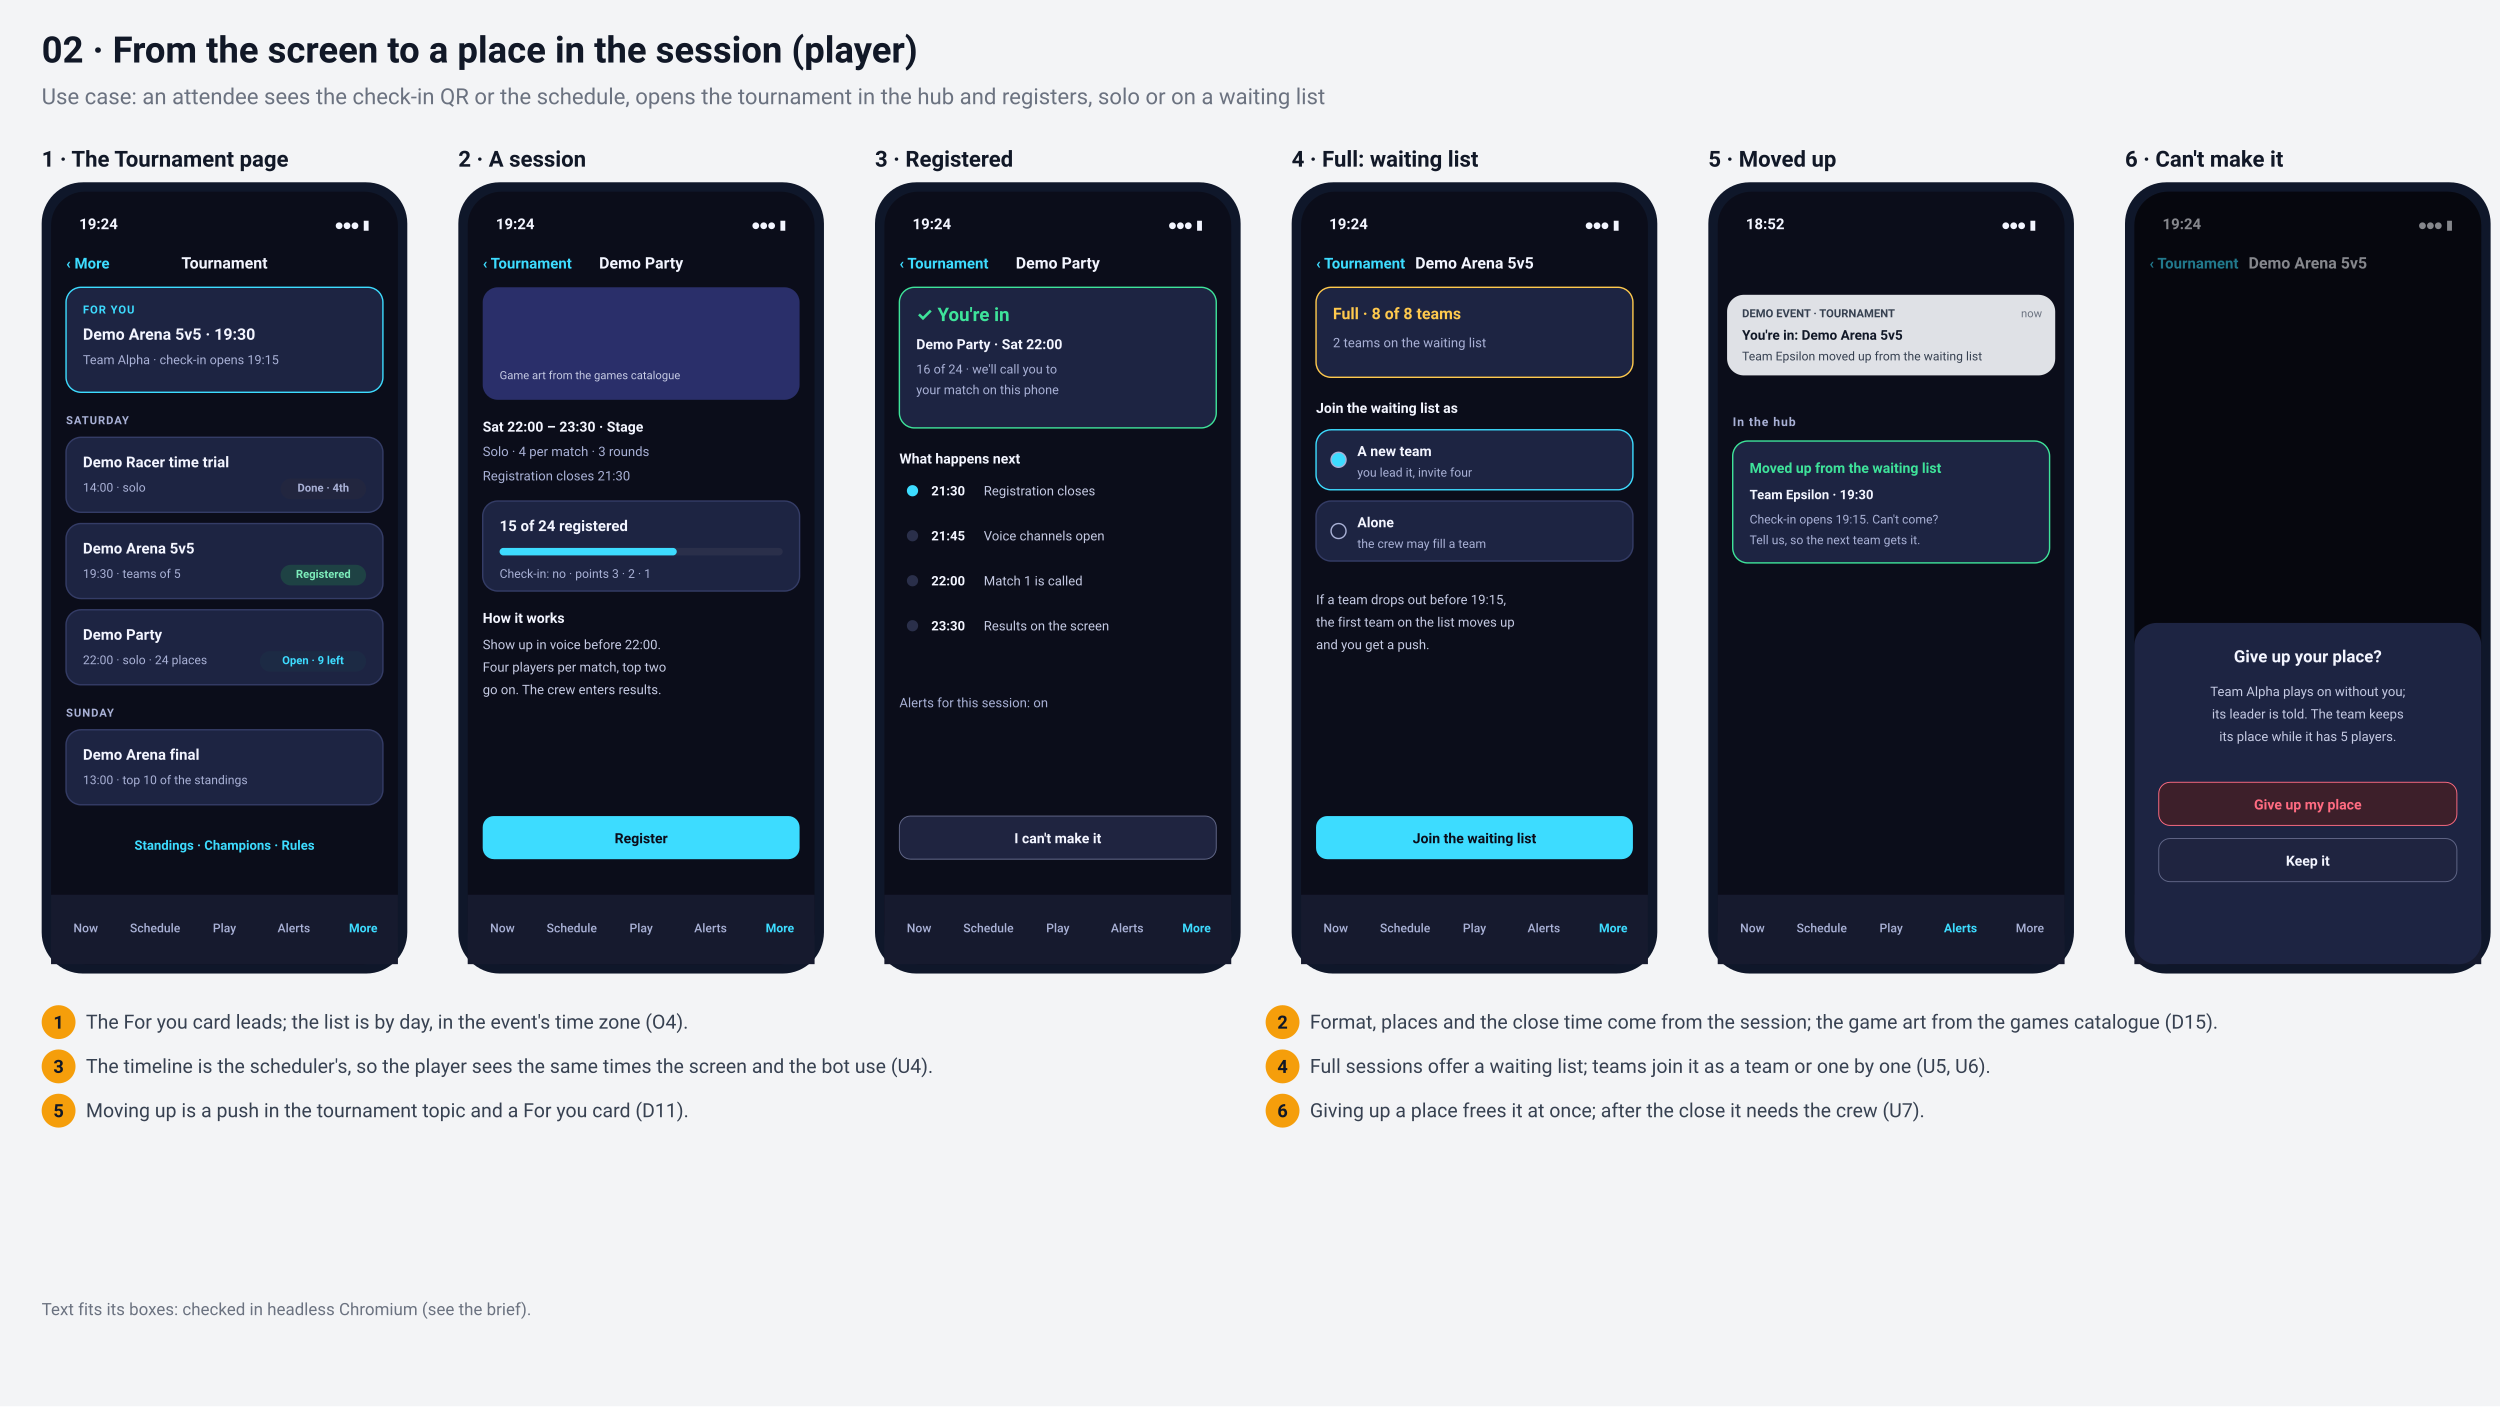
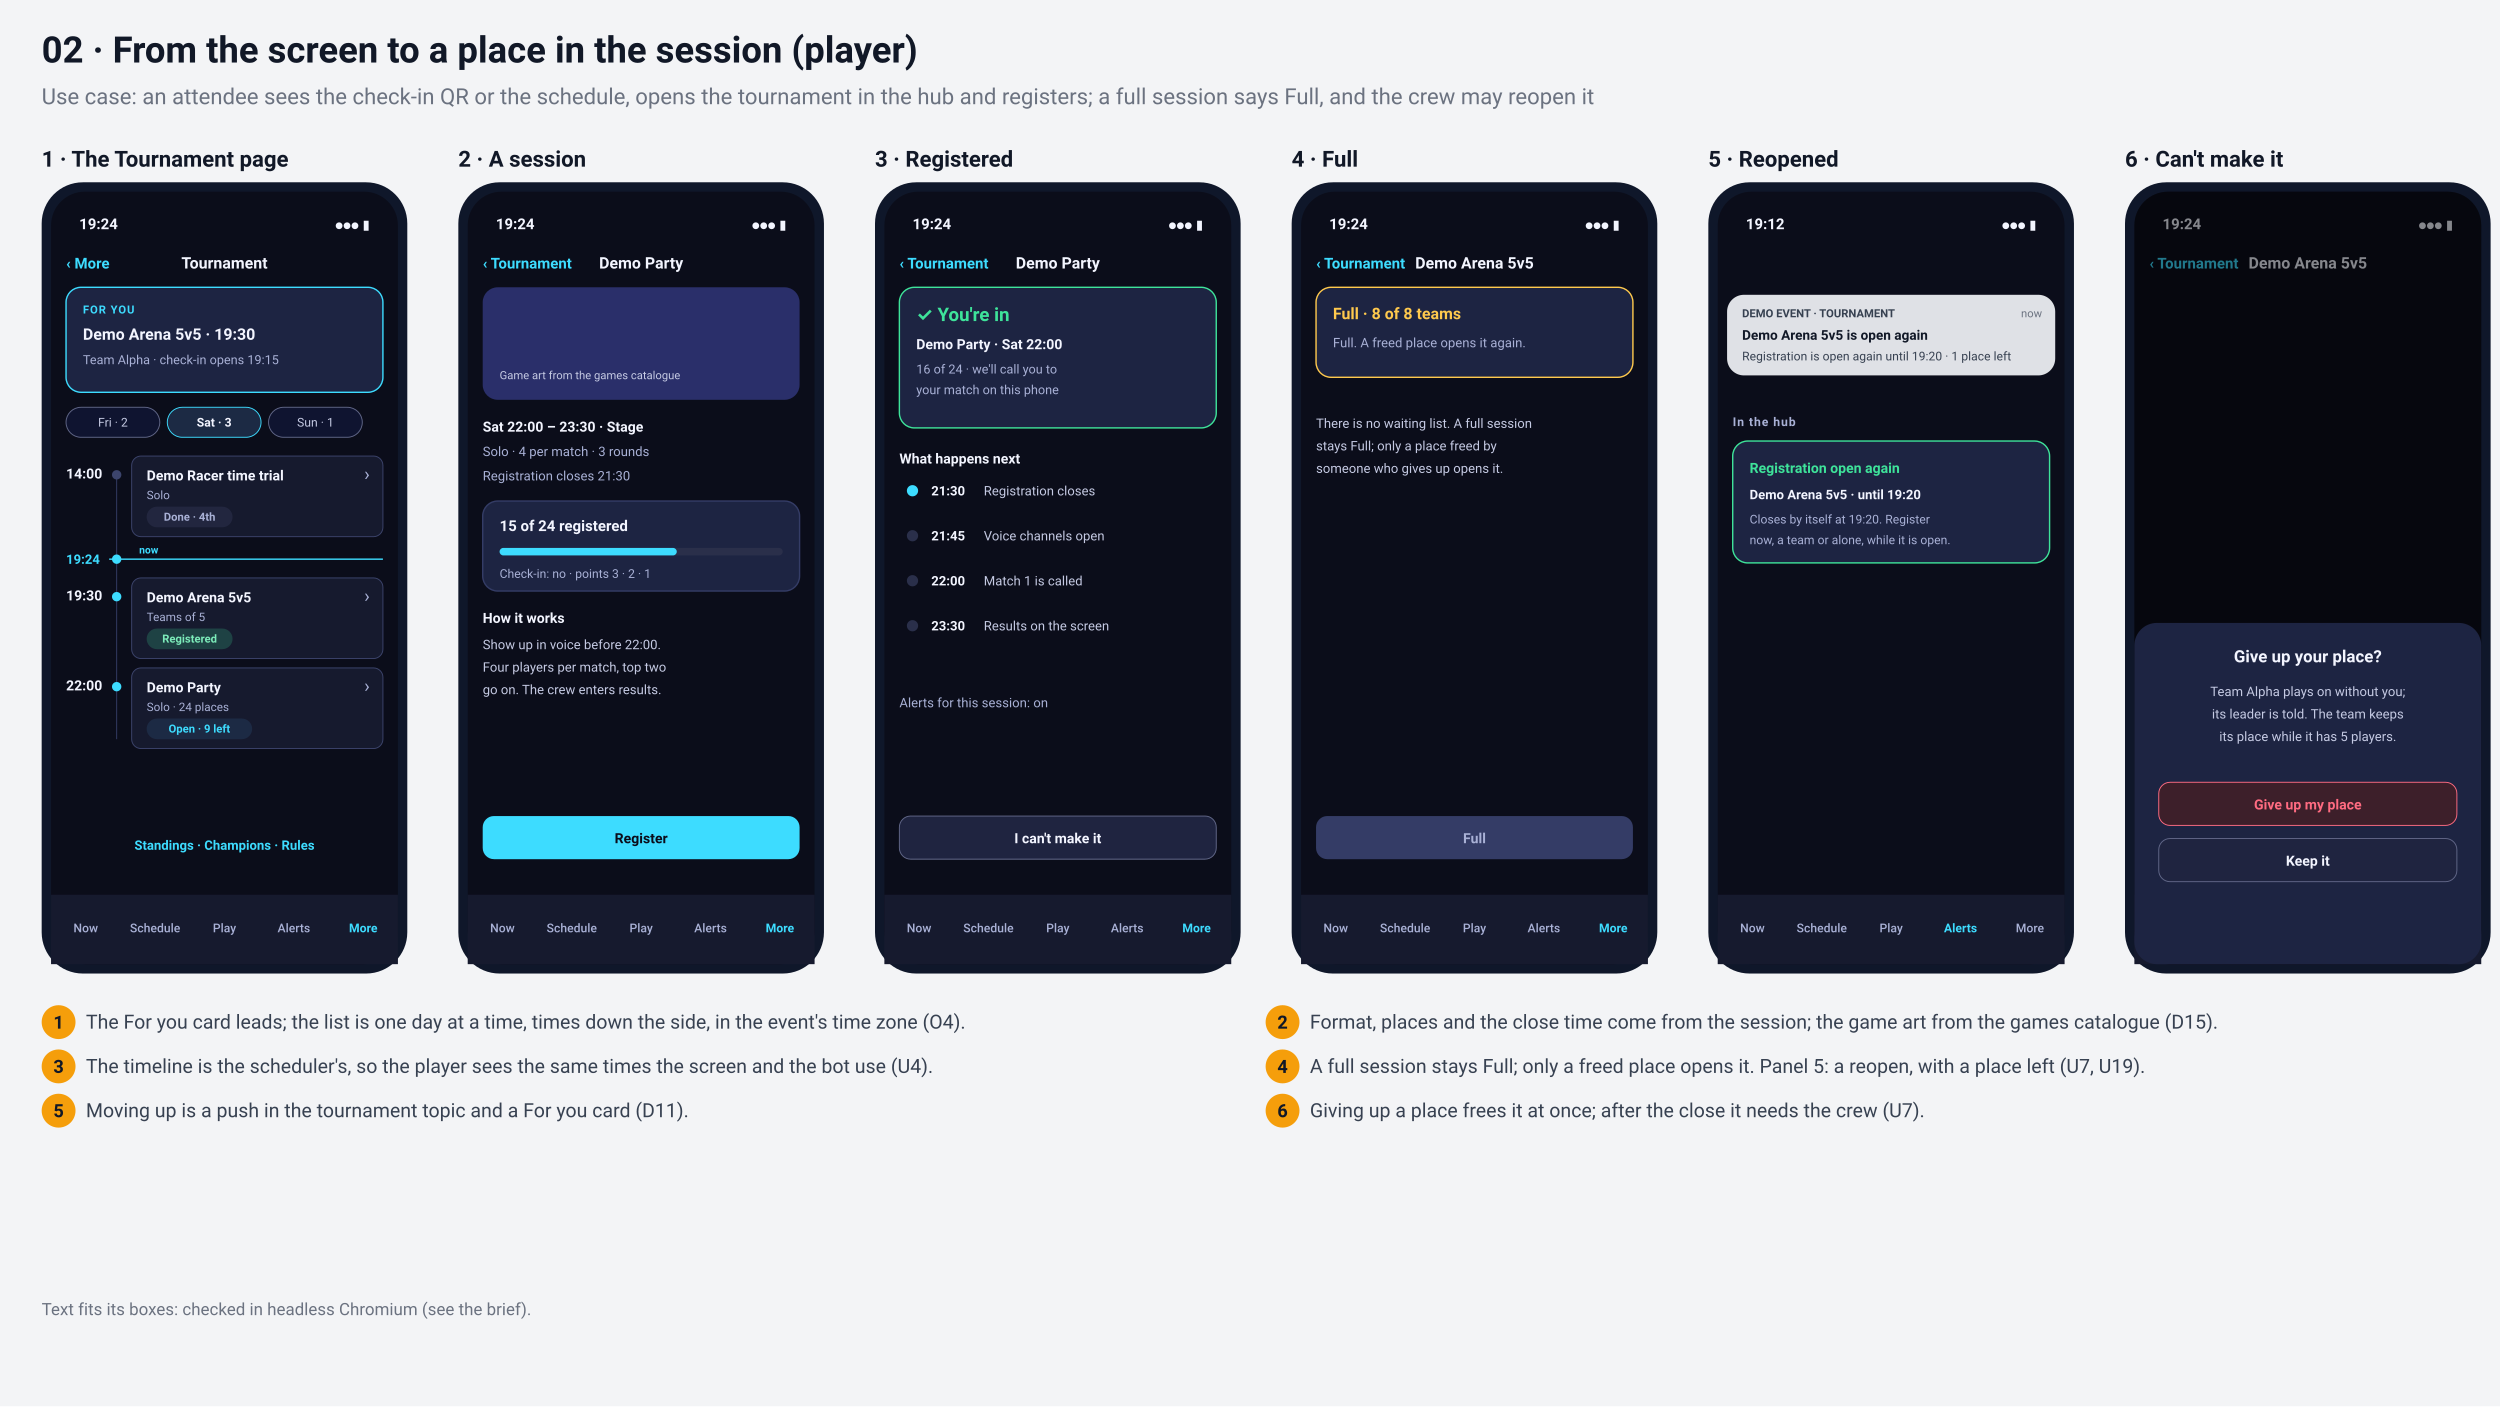
<svg xmlns="http://www.w3.org/2000/svg" viewBox="0 0 1920 1080" width="1920" height="1080" font-family="system-ui, -apple-system, 'Segoe UI', Roboto, Helvetica, Arial, sans-serif">
  <defs>
    <marker id="ah" viewBox="0 0 10 10" refX="9" refY="5" markerWidth="8" markerHeight="8" orient="auto-start-reverse">
      <path d="M0,0 L10,5 L0,10 z" fill="#6b7280" />
    </marker>
  </defs>
  <rect x="0.0" y="0.0" width="1920.0" height="1080.0" rx="0" fill="#f3f4f6" />
  <text x="32.0" y="48.0" font-size="28" fill="#111827" font-weight="700" text-anchor="start" data-box="32.0 1888.0">02 · From the screen to a place in the session (player)</text>
-   <text x="32.0" y="80.0" font-size="17" fill="#6b7280" font-weight="400" text-anchor="start" data-box="32.0 1888.0">Use case: an attendee sees the check-in QR or the schedule, opens the tournament in the hub and registers, solo or on a waiting list</text>
+   <text x="32.0" y="80.0" font-size="17" fill="#6b7280" font-weight="400" text-anchor="start" data-box="32.0 1888.0">Use case: an attendee sees the check-in QR or the schedule, opens the tournament in the hub and registers; a full session says Full, and the crew may reopen it</text>
  <text x="32.0" y="128.0" font-size="17" fill="#111827" font-weight="700" text-anchor="start" data-box="32.0 312.0">1 · The Tournament page</text>
  <text x="352.0" y="128.0" font-size="17" fill="#111827" font-weight="700" text-anchor="start" data-box="352.0 632.0">2 · A session</text>
  <text x="672.0" y="128.0" font-size="17" fill="#111827" font-weight="700" text-anchor="start" data-box="672.0 952.0">3 · Registered</text>
-   <text x="992.0" y="128.0" font-size="17" fill="#111827" font-weight="700" text-anchor="start" data-box="992.0 1272.0">4 · Full: waiting list</text>
-   <text x="1312.0" y="128.0" font-size="17" fill="#111827" font-weight="700" text-anchor="start" data-box="1312.0 1592.0">5 · Moved up</text>
+   <text x="992.0" y="128.0" font-size="17" fill="#111827" font-weight="700" text-anchor="start" data-box="992.0 1272.0">4 · Full</text>
+   <text x="1312.0" y="128.0" font-size="17" fill="#111827" font-weight="700" text-anchor="start" data-box="1312.0 1592.0">5 · Reopened</text>
  <text x="1632.0" y="128.0" font-size="17" fill="#111827" font-weight="700" text-anchor="start" data-box="1632.0 1912.0">6 · Can't make it</text>
  <g transform="translate(32.0,140.0) scale(0.72)">
    <rect x="0.0" y="0.0" width="390.0" height="844.0" rx="44" fill="#0f172a" />
    <rect x="10.0" y="10.0" width="370.0" height="824.0" rx="36" fill="#0b0d1a" />
    <text x="40.0" y="50.0" font-size="16" fill="#f3f5ff" font-weight="600" text-anchor="start">19:24</text>
    <text x="350.0" y="50.0" font-size="14" fill="#f3f5ff" font-weight="400" text-anchor="end">●●● ▮</text>
    <text x="26.0" y="92.0" font-size="16" fill="#3ddcff" font-weight="600" text-anchor="start">‹ More</text>
    <text x="195.0" y="92.0" font-size="17" fill="#f3f5ff" font-weight="700" text-anchor="middle" data-box="110.0 280.0">Tournament</text>
    <rect x="10.0" y="760.0" width="370.0" height="74.0" rx="0" fill="#161a2e" />
    <text x="47.0" y="800.0" font-size="13" fill="#a9b1d6" font-weight="500" text-anchor="middle">Now</text>
    <text x="121.0" y="800.0" font-size="13" fill="#a9b1d6" font-weight="500" text-anchor="middle">Schedule</text>
    <text x="195.0" y="800.0" font-size="13" fill="#a9b1d6" font-weight="500" text-anchor="middle">Play</text>
    <text x="269.0" y="800.0" font-size="13" fill="#a9b1d6" font-weight="500" text-anchor="middle">Alerts</text>
    <text x="343.0" y="800.0" font-size="13" fill="#3ddcff" font-weight="600" text-anchor="middle">More</text>
    <rect x="26.0" y="112.0" width="338.0" height="112.0" rx="16" fill="#1d2442" stroke="#3ddcff" stroke-width="1.5" />
    <text x="44.0" y="140.0" font-size="12" fill="#3ddcff" font-weight="700" text-anchor="start" letter-spacing="1">FOR YOU</text>
    <text x="44.0" y="168.0" font-size="17" fill="#f3f5ff" font-weight="700" text-anchor="start" data-box="44.0 350.0">Demo Arena 5v5 · 19:30</text>
    <text x="44.0" y="194.0" font-size="13.5" fill="#a9b1d6" font-weight="400" text-anchor="start" data-box="44.0 350.0">Team Alpha · check-in opens 19:15</text>
-     <text x="26.0" y="258.0" font-size="12" fill="#a9b1d6" font-weight="700" text-anchor="start" letter-spacing="1">SATURDAY</text>
-     <rect x="26.0" y="272.0" width="338.0" height="80.0" rx="16" fill="#1d2442" stroke="#343c66" stroke-width="1.5" />
-     <text x="44.0" y="304.0" font-size="16" fill="#f3f5ff" font-weight="700" text-anchor="start" data-box="44.0 346.0">Demo Racer time trial</text>
-     <text x="44.0" y="330.0" font-size="13" fill="#a9b1d6" font-weight="400" text-anchor="start" data-box="44.0 230.0">14:00 · solo</text>
-     <rect x="254.8" y="316.0" width="91.2" height="22.0" rx="11.0" fill="#22263f" />
-     <text x="300.4" y="330.0" font-size="12" fill="#a9b1d6" font-weight="600" text-anchor="middle" data-box="258.8 342.0">Done · 4th</text>
-     <rect x="26.0" y="364.0" width="338.0" height="80.0" rx="16" fill="#1d2442" stroke="#343c66" stroke-width="1.5" />
-     <text x="44.0" y="396.0" font-size="16" fill="#f3f5ff" font-weight="700" text-anchor="start" data-box="44.0 346.0">Demo Arena 5v5</text>
-     <text x="44.0" y="422.0" font-size="13" fill="#a9b1d6" font-weight="400" text-anchor="start" data-box="44.0 230.0">19:30 · teams of 5</text>
-     <rect x="254.8" y="408.0" width="91.2" height="22.0" rx="11.0" fill="#1e4244" />
-     <text x="300.4" y="422.0" font-size="12" fill="#7cecba" font-weight="600" text-anchor="middle" data-box="258.8 342.0">Registered</text>
-     <rect x="26.0" y="456.0" width="338.0" height="80.0" rx="16" fill="#1d2442" stroke="#343c66" stroke-width="1.5" />
-     <text x="44.0" y="488.0" font-size="16" fill="#f3f5ff" font-weight="700" text-anchor="start" data-box="44.0 346.0">Demo Party</text>
-     <text x="44.0" y="514.0" font-size="13" fill="#a9b1d6" font-weight="400" text-anchor="start" data-box="44.0 230.0">22:00 · solo · 24 places</text>
-     <rect x="232.8" y="500.0" width="113.2" height="22.0" rx="11.0" fill="#1c2a44" />
-     <text x="289.4" y="514.0" font-size="12" fill="#3ddcff" font-weight="600" text-anchor="middle" data-box="236.8 342.0">Open · 9 left</text>
-     <text x="26.0" y="570.0" font-size="12" fill="#a9b1d6" font-weight="700" text-anchor="start" letter-spacing="1">SUNDAY</text>
-     <rect x="26.0" y="584.0" width="338.0" height="80.0" rx="16" fill="#1d2442" stroke="#343c66" stroke-width="1.5" />
-     <text x="44.0" y="616.0" font-size="16" fill="#f3f5ff" font-weight="700" text-anchor="start" data-box="44.0 250.0">Demo Arena final</text>
-     <text x="44.0" y="642.0" font-size="13" fill="#a9b1d6" font-weight="400" text-anchor="start" data-box="44.0 346.0">13:00 · top 10 of the standings</text>
+     <rect x="26.0" y="240.0" width="100.0" height="32.0" rx="16.0" fill="#0f1430" stroke="#616788" stroke-width="1" />
+     <text x="76.0" y="260.6" font-size="13" fill="#c5cae3" font-weight="400" text-anchor="middle" data-box="30.0 122.0">Fri · 2</text>
+     <rect x="134.0" y="240.0" width="100.0" height="32.0" rx="16.0" fill="#1c2a44" stroke="#3ddcff" stroke-width="1" />
+     <text x="184.0" y="260.6" font-size="13" fill="#f3f5ff" font-weight="600" text-anchor="middle" data-box="138.0 230.0">Sat · 3</text>
+     <rect x="242.0" y="240.0" width="100.0" height="32.0" rx="16.0" fill="#0f1430" stroke="#616788" stroke-width="1" />
+     <text x="292.0" y="260.6" font-size="13" fill="#c5cae3" font-weight="400" text-anchor="middle" data-box="246.0 338.0">Sun · 1</text>
+     <line x1="80.0" y1="312.0" x2="80.0" y2="594.0" stroke="#343c66" stroke-width="1" />
+     <text x="26.0" y="316.0" font-size="15" fill="#f3f5ff" font-weight="700" text-anchor="start" data-box="26.0 68.0">14:00</text>
+     <circle cx="80.0" cy="312.0" r="5" fill="#3c446c" />
+     <rect x="96.0" y="292.0" width="268.0" height="86.0" rx="10" fill="#161a2e" stroke="#3c446c" stroke-width="1" />
+     <text x="350.0" y="318.0" font-size="20" fill="#a9b1d6" font-weight="400" text-anchor="end">›</text>
+     <text x="112.0" y="318.0" font-size="15" fill="#f3f5ff" font-weight="600" text-anchor="start" data-box="112.0 324.0">Demo Racer time trial</text>
+     <text x="112.0" y="338.0" font-size="12.5" fill="#a9b1d6" font-weight="400" text-anchor="start" data-box="112.0 348.0">Solo</text>
+     <rect x="112.0" y="346.0" width="91.6" height="22.0" rx="11" fill="#22263f" />
+     <text x="157.8" y="361.0" font-size="12" fill="#a9b1d6" font-weight="600" text-anchor="middle" data-box="116.0 199.6">Done · 4th</text>
+     <line x1="72.0" y1="402.0" x2="364.0" y2="402.0" stroke="#3ddcff" stroke-width="1.5" />
+     <circle cx="80.0" cy="402.0" r="5" fill="#3ddcff" />
+     <text x="26.0" y="407.0" font-size="14" fill="#3ddcff" font-weight="700" text-anchor="start" data-box="26.0 66.0">19:24</text>
+     <text x="104.0" y="396.0" font-size="11" fill="#3ddcff" font-weight="700" text-anchor="start" data-box="96.0 176.0">now</text>
+     <text x="26.0" y="446.0" font-size="15" fill="#f3f5ff" font-weight="700" text-anchor="start" data-box="26.0 68.0">19:30</text>
+     <circle cx="80.0" cy="442.0" r="5" fill="#3ddcff" />
+     <rect x="96.0" y="422.0" width="268.0" height="86.0" rx="10" fill="#161a2e" stroke="#3c446c" stroke-width="1" />
+     <text x="350.0" y="448.0" font-size="20" fill="#a9b1d6" font-weight="400" text-anchor="end">›</text>
+     <text x="112.0" y="448.0" font-size="15" fill="#f3f5ff" font-weight="600" text-anchor="start" data-box="112.0 324.0">Demo Arena 5v5</text>
+     <text x="112.0" y="468.0" font-size="12.5" fill="#a9b1d6" font-weight="400" text-anchor="start" data-box="112.0 348.0">Teams of 5</text>
+     <rect x="112.0" y="476.0" width="91.6" height="22.0" rx="11" fill="#1e4244" />
+     <text x="157.8" y="491.0" font-size="12" fill="#7cecba" font-weight="600" text-anchor="middle" data-box="116.0 199.6">Registered</text>
+     <text x="26.0" y="542.0" font-size="15" fill="#f3f5ff" font-weight="700" text-anchor="start" data-box="26.0 68.0">22:00</text>
+     <circle cx="80.0" cy="538.0" r="5" fill="#3ddcff" />
+     <rect x="96.0" y="518.0" width="268.0" height="86.0" rx="10" fill="#161a2e" stroke="#3c446c" stroke-width="1" />
+     <text x="350.0" y="544.0" font-size="20" fill="#a9b1d6" font-weight="400" text-anchor="end">›</text>
+     <text x="112.0" y="544.0" font-size="15" fill="#f3f5ff" font-weight="600" text-anchor="start" data-box="112.0 324.0">Demo Party</text>
+     <text x="112.0" y="564.0" font-size="12.5" fill="#a9b1d6" font-weight="400" text-anchor="start" data-box="112.0 348.0">Solo · 24 places</text>
+     <rect x="112.0" y="572.0" width="112.5" height="22.0" rx="11" fill="#1c2a44" />
+     <text x="168.2" y="587.0" font-size="12" fill="#3ddcff" font-weight="600" text-anchor="middle" data-box="116.0 220.5">Open · 9 left</text>
    <text x="195.0" y="712.0" font-size="14" fill="#3ddcff" font-weight="600" text-anchor="middle">Standings · Champions · Rules</text>
  </g>
  <g transform="translate(352.0,140.0) scale(0.72)">
    <rect x="0.0" y="0.0" width="390.0" height="844.0" rx="44" fill="#0f172a" />
    <rect x="10.0" y="10.0" width="370.0" height="824.0" rx="36" fill="#0b0d1a" />
    <text x="40.0" y="50.0" font-size="16" fill="#f3f5ff" font-weight="600" text-anchor="start">19:24</text>
    <text x="350.0" y="50.0" font-size="14" fill="#f3f5ff" font-weight="400" text-anchor="end">●●● ▮</text>
    <text x="26.0" y="92.0" font-size="16" fill="#3ddcff" font-weight="600" text-anchor="start">‹ Tournament</text>
    <text x="195.0" y="92.0" font-size="17" fill="#f3f5ff" font-weight="700" text-anchor="middle" data-box="110.0 280.0">Demo Party</text>
    <rect x="10.0" y="760.0" width="370.0" height="74.0" rx="0" fill="#161a2e" />
    <text x="47.0" y="800.0" font-size="13" fill="#a9b1d6" font-weight="500" text-anchor="middle">Now</text>
    <text x="121.0" y="800.0" font-size="13" fill="#a9b1d6" font-weight="500" text-anchor="middle">Schedule</text>
    <text x="195.0" y="800.0" font-size="13" fill="#a9b1d6" font-weight="500" text-anchor="middle">Play</text>
    <text x="269.0" y="800.0" font-size="13" fill="#a9b1d6" font-weight="500" text-anchor="middle">Alerts</text>
    <text x="343.0" y="800.0" font-size="13" fill="#3ddcff" font-weight="600" text-anchor="middle">More</text>
    <rect x="26.0" y="112.0" width="338.0" height="120.0" rx="16" fill="#2a2f6a" />
    <text x="44.0" y="210.0" font-size="12" fill="#c5cae3" font-weight="400" text-anchor="start" data-box="44.0 350.0">Game art from the games catalogue</text>
    <text x="26.0" y="266.0" font-size="15" fill="#f3f5ff" font-weight="600" text-anchor="start" data-box="26.0 364.0">Sat 22:00 – 23:30 · Stage</text>
    <text x="26.0" y="292.0" font-size="14" fill="#a9b1d6" font-weight="400" text-anchor="start" data-box="26.0 364.0">Solo · 4 per match · 3 rounds</text>
    <text x="26.0" y="318.0" font-size="14" fill="#a9b1d6" font-weight="400" text-anchor="start" data-box="26.0 364.0">Registration closes 21:30</text>
    <rect x="26.0" y="340.0" width="338.0" height="96.0" rx="16" fill="#1d2442" stroke="#343c66" stroke-width="1.5" />
    <text x="44.0" y="372.0" font-size="16" fill="#f3f5ff" font-weight="700" text-anchor="start" data-box="44.0 346.0">15 of 24 registered</text>
    <rect x="44.0" y="390.0" width="302.0" height="8.0" rx="4" fill="#2a2f4a" />
    <rect x="44.0" y="390.0" width="189.0" height="8.0" rx="4" fill="#3ddcff" />
    <text x="44.0" y="422.0" font-size="13" fill="#a9b1d6" font-weight="400" text-anchor="start" data-box="44.0 346.0">Check-in: no · points 3 · 2 · 1</text>
    <text x="26.0" y="470.0" font-size="15" fill="#f3f5ff" font-weight="700" text-anchor="start">How it works</text>
    <text x="26.0" y="498.0" font-size="14" fill="#c5cae3" font-weight="400" text-anchor="start" data-box="26.0 364.0">Show up in voice before 22:00.</text>
    <text x="26.0" y="522.0" font-size="14" fill="#c5cae3" font-weight="400" text-anchor="start" data-box="26.0 364.0">Four players per match, top two</text>
    <text x="26.0" y="546.0" font-size="14" fill="#c5cae3" font-weight="400" text-anchor="start" data-box="26.0 364.0">go on. The crew enters results.</text>
    <rect x="26.0" y="676.0" width="338.0" height="46.0" rx="12" fill="#3ddcff" />
    <text x="195.0" y="705.0" font-size="15" fill="#0b0d1a" font-weight="700" text-anchor="middle" data-box="32.0 358.0">Register</text>
  </g>
  <g transform="translate(672.0,140.0) scale(0.72)">
    <rect x="0.0" y="0.0" width="390.0" height="844.0" rx="44" fill="#0f172a" />
    <rect x="10.0" y="10.0" width="370.0" height="824.0" rx="36" fill="#0b0d1a" />
    <text x="40.0" y="50.0" font-size="16" fill="#f3f5ff" font-weight="600" text-anchor="start">19:24</text>
    <text x="350.0" y="50.0" font-size="14" fill="#f3f5ff" font-weight="400" text-anchor="end">●●● ▮</text>
    <text x="26.0" y="92.0" font-size="16" fill="#3ddcff" font-weight="600" text-anchor="start">‹ Tournament</text>
    <text x="195.0" y="92.0" font-size="17" fill="#f3f5ff" font-weight="700" text-anchor="middle" data-box="110.0 280.0">Demo Party</text>
    <rect x="10.0" y="760.0" width="370.0" height="74.0" rx="0" fill="#161a2e" />
    <text x="47.0" y="800.0" font-size="13" fill="#a9b1d6" font-weight="500" text-anchor="middle">Now</text>
    <text x="121.0" y="800.0" font-size="13" fill="#a9b1d6" font-weight="500" text-anchor="middle">Schedule</text>
    <text x="195.0" y="800.0" font-size="13" fill="#a9b1d6" font-weight="500" text-anchor="middle">Play</text>
    <text x="269.0" y="800.0" font-size="13" fill="#a9b1d6" font-weight="500" text-anchor="middle">Alerts</text>
    <text x="343.0" y="800.0" font-size="13" fill="#3ddcff" font-weight="600" text-anchor="middle">More</text>
    <rect x="26.0" y="112.0" width="338.0" height="150.0" rx="16" fill="#1d2442" stroke="#3ee39a" stroke-width="1.5" />
    <text x="44.0" y="148.0" font-size="20" fill="#3ee39a" font-weight="700" text-anchor="start">✓ You're in</text>
    <text x="44.0" y="178.0" font-size="15" fill="#f3f5ff" font-weight="600" text-anchor="start" data-box="44.0 346.0">Demo Party · Sat 22:00</text>
    <text x="44.0" y="204.0" font-size="13.5" fill="#a9b1d6" font-weight="400" text-anchor="start" data-box="44.0 346.0">16 of 24 · we'll call you to</text>
    <text x="44.0" y="226.0" font-size="13.5" fill="#a9b1d6" font-weight="400" text-anchor="start" data-box="44.0 346.0">your match on this phone</text>
    <text x="26.0" y="300.0" font-size="15" fill="#f3f5ff" font-weight="700" text-anchor="start">What happens next</text>
    <circle cx="40.0" cy="329.0" r="6" fill="#3ddcff" />
    <text x="60.0" y="334.0" font-size="14" fill="#f3f5ff" font-weight="700" text-anchor="start">21:30</text>
    <text x="116.0" y="334.0" font-size="14" fill="#c5cae3" font-weight="400" text-anchor="start" data-box="116.0 364.0">Registration closes</text>
    <circle cx="40.0" cy="377.0" r="6" fill="#2a2f4a" />
    <text x="60.0" y="382.0" font-size="14" fill="#f3f5ff" font-weight="700" text-anchor="start">21:45</text>
    <text x="116.0" y="382.0" font-size="14" fill="#c5cae3" font-weight="400" text-anchor="start" data-box="116.0 364.0">Voice channels open</text>
    <circle cx="40.0" cy="425.0" r="6" fill="#2a2f4a" />
    <text x="60.0" y="430.0" font-size="14" fill="#f3f5ff" font-weight="700" text-anchor="start">22:00</text>
    <text x="116.0" y="430.0" font-size="14" fill="#c5cae3" font-weight="400" text-anchor="start" data-box="116.0 364.0">Match 1 is called</text>
    <circle cx="40.0" cy="473.0" r="6" fill="#2a2f4a" />
    <text x="60.0" y="478.0" font-size="14" fill="#f3f5ff" font-weight="700" text-anchor="start">23:30</text>
    <text x="116.0" y="478.0" font-size="14" fill="#c5cae3" font-weight="400" text-anchor="start" data-box="116.0 364.0">Results on the screen</text>
    <text x="26.0" y="560.0" font-size="14" fill="#a9b1d6" font-weight="400" text-anchor="start" data-box="26.0 364.0">Alerts for this session: on</text>
    <rect x="26.0" y="676.0" width="338.0" height="46.0" rx="12" fill="#1f2440" stroke="#616788" stroke-width="1" />
    <text x="195.0" y="705.0" font-size="15" fill="#f3f5ff" font-weight="700" text-anchor="middle" data-box="32.0 358.0">I can't make it</text>
  </g>
  <g transform="translate(992.0,140.0) scale(0.72)">
    <rect x="0.0" y="0.0" width="390.0" height="844.0" rx="44" fill="#0f172a" />
    <rect x="10.0" y="10.0" width="370.0" height="824.0" rx="36" fill="#0b0d1a" />
    <text x="40.0" y="50.0" font-size="16" fill="#f3f5ff" font-weight="600" text-anchor="start">19:24</text>
    <text x="350.0" y="50.0" font-size="14" fill="#f3f5ff" font-weight="400" text-anchor="end">●●● ▮</text>
    <text x="26.0" y="92.0" font-size="16" fill="#3ddcff" font-weight="600" text-anchor="start">‹ Tournament</text>
    <text x="195.0" y="92.0" font-size="17" fill="#f3f5ff" font-weight="700" text-anchor="middle" data-box="110.0 280.0">Demo Arena 5v5</text>
    <rect x="10.0" y="760.0" width="370.0" height="74.0" rx="0" fill="#161a2e" />
    <text x="47.0" y="800.0" font-size="13" fill="#a9b1d6" font-weight="500" text-anchor="middle">Now</text>
    <text x="121.0" y="800.0" font-size="13" fill="#a9b1d6" font-weight="500" text-anchor="middle">Schedule</text>
    <text x="195.0" y="800.0" font-size="13" fill="#a9b1d6" font-weight="500" text-anchor="middle">Play</text>
    <text x="269.0" y="800.0" font-size="13" fill="#a9b1d6" font-weight="500" text-anchor="middle">Alerts</text>
    <text x="343.0" y="800.0" font-size="13" fill="#3ddcff" font-weight="600" text-anchor="middle">More</text>
    <rect x="26.0" y="112.0" width="338.0" height="96.0" rx="16" fill="#1d2442" stroke="#ffc94d" stroke-width="1.5" />
    <text x="44.0" y="146.0" font-size="17" fill="#ffc94d" font-weight="700" text-anchor="start" data-box="44.0 346.0">Full · 8 of 8 teams</text>
-     <text x="44.0" y="176.0" font-size="14" fill="#a9b1d6" font-weight="400" text-anchor="start" data-box="44.0 346.0">2 teams on the waiting list</text>
-     <text x="26.0" y="246.0" font-size="15" fill="#f3f5ff" font-weight="700" text-anchor="start">Join the waiting list as</text>
-     <rect x="26.0" y="264.0" width="338.0" height="64.0" rx="16" fill="#1d2442" stroke="#3ddcff" stroke-width="1.5" />
-     <circle cx="50.0" cy="296.0" r="8" fill="#3ddcff" stroke="#a9b1d6" stroke-width="1.5" />
-     <text x="70.0" y="292.0" font-size="15" fill="#f3f5ff" font-weight="600" text-anchor="start" data-box="70.0 346.0">A new team</text>
-     <text x="70.0" y="314.0" font-size="13" fill="#a9b1d6" font-weight="400" text-anchor="start" data-box="70.0 346.0">you lead it, invite four</text>
-     <rect x="26.0" y="340.0" width="338.0" height="64.0" rx="16" fill="#1d2442" stroke="#343c66" stroke-width="1.5" />
-     <circle cx="50.0" cy="372.0" r="8" fill="none" stroke="#a9b1d6" stroke-width="1.5" />
-     <text x="70.0" y="368.0" font-size="15" fill="#f3f5ff" font-weight="600" text-anchor="start" data-box="70.0 346.0">Alone</text>
-     <text x="70.0" y="390.0" font-size="13" fill="#a9b1d6" font-weight="400" text-anchor="start" data-box="70.0 346.0">the crew may fill a team</text>
-     <text x="26.0" y="450.0" font-size="14" fill="#c5cae3" font-weight="400" text-anchor="start" data-box="26.0 364.0">If a team drops out before 19:15,</text>
-     <text x="26.0" y="474.0" font-size="14" fill="#c5cae3" font-weight="400" text-anchor="start" data-box="26.0 364.0">the first team on the list moves up</text>
-     <text x="26.0" y="498.0" font-size="14" fill="#c5cae3" font-weight="400" text-anchor="start" data-box="26.0 364.0">and you get a push.</text>
-     <rect x="26.0" y="676.0" width="338.0" height="46.0" rx="12" fill="#3ddcff" />
-     <text x="195.0" y="705.0" font-size="15" fill="#0b0d1a" font-weight="700" text-anchor="middle" data-box="32.0 358.0">Join the waiting list</text>
+     <text x="44.0" y="176.0" font-size="14" fill="#a9b1d6" font-weight="400" text-anchor="start" data-box="44.0 346.0">Full. A freed place opens it again.</text>
+     <text x="26.0" y="262.0" font-size="14" fill="#c5cae3" font-weight="400" text-anchor="start" data-box="26.0 364.0">There is no waiting list. A full session</text>
+     <text x="26.0" y="286.0" font-size="14" fill="#c5cae3" font-weight="400" text-anchor="start" data-box="26.0 364.0">stays Full; only a place freed by</text>
+     <text x="26.0" y="310.0" font-size="14" fill="#c5cae3" font-weight="400" text-anchor="start" data-box="26.0 364.0">someone who gives up opens it.</text>
+     <rect x="26.0" y="676.0" width="338.0" height="46.0" rx="12" fill="#343c66" />
+     <text x="195.0" y="705.0" font-size="15" fill="#a9b1d6" font-weight="700" text-anchor="middle" data-box="32.0 358.0">Full</text>
  </g>
  <g transform="translate(1312.0,140.0) scale(0.72)">
    <rect x="0.0" y="0.0" width="390.0" height="844.0" rx="44" fill="#0f172a" />
    <rect x="10.0" y="10.0" width="370.0" height="824.0" rx="36" fill="#0b0d1a" />
-     <text x="40.0" y="50.0" font-size="16" fill="#f3f5ff" font-weight="600" text-anchor="start">18:52</text>
+     <text x="40.0" y="50.0" font-size="16" fill="#f3f5ff" font-weight="600" text-anchor="start">19:12</text>
    <text x="350.0" y="50.0" font-size="14" fill="#f3f5ff" font-weight="400" text-anchor="end">●●● ▮</text>
    <rect x="10.0" y="760.0" width="370.0" height="74.0" rx="0" fill="#161a2e" />
    <text x="47.0" y="800.0" font-size="13" fill="#a9b1d6" font-weight="500" text-anchor="middle">Now</text>
    <text x="121.0" y="800.0" font-size="13" fill="#a9b1d6" font-weight="500" text-anchor="middle">Schedule</text>
    <text x="195.0" y="800.0" font-size="13" fill="#a9b1d6" font-weight="500" text-anchor="middle">Play</text>
    <text x="269.0" y="800.0" font-size="13" fill="#3ddcff" font-weight="600" text-anchor="middle">Alerts</text>
    <text x="343.0" y="800.0" font-size="13" fill="#a9b1d6" font-weight="500" text-anchor="middle">More</text>
    <rect x="20.0" y="120.0" width="350.0" height="86.0" rx="18" fill="#e5e7eb" opacity="0.97" />
    <text x="36.0" y="144.0" font-size="12" fill="#374151" font-weight="600" text-anchor="start" data-box="36.0 310.0">DEMO EVENT · TOURNAMENT</text>
    <text x="356.0" y="144.0" font-size="12" fill="#6b7280" font-weight="400" text-anchor="end">now</text>
-     <text x="36.0" y="168.0" font-size="14.5" fill="#111827" font-weight="700" text-anchor="start" data-box="36.0 358.0">You're in: Demo Arena 5v5</text>
-     <text x="36.0" y="190.0" font-size="13" fill="#374151" font-weight="400" text-anchor="start" data-box="36.0 358.0">Team Epsilon moved up from the waiting list</text>
+     <text x="36.0" y="168.0" font-size="14.5" fill="#111827" font-weight="700" text-anchor="start" data-box="36.0 358.0">Demo Arena 5v5 is open again</text>
+     <text x="36.0" y="190.0" font-size="13" fill="#374151" font-weight="400" text-anchor="start" data-box="36.0 358.0">Registration is open again until 19:20 · 1 place left</text>
    <text x="26.0" y="260.0" font-size="13" fill="#a9b1d6" font-weight="600" text-anchor="start" letter-spacing="1">In the hub</text>
    <rect x="26.0" y="276.0" width="338.0" height="130.0" rx="16" fill="#1d2442" stroke="#3ee39a" stroke-width="1.5" />
-     <text x="44.0" y="310.0" font-size="15" fill="#3ee39a" font-weight="700" text-anchor="start" data-box="44.0 346.0">Moved up from the waiting list</text>
-     <text x="44.0" y="338.0" font-size="14" fill="#f3f5ff" font-weight="600" text-anchor="start" data-box="44.0 346.0">Team Epsilon · 19:30</text>
-     <text x="44.0" y="364.0" font-size="13" fill="#a9b1d6" font-weight="400" text-anchor="start" data-box="44.0 346.0">Check-in opens 19:15. Can't come?</text>
-     <text x="44.0" y="386.0" font-size="13" fill="#a9b1d6" font-weight="400" text-anchor="start" data-box="44.0 346.0">Tell us, so the next team gets it.</text>
+     <text x="44.0" y="310.0" font-size="15" fill="#3ee39a" font-weight="700" text-anchor="start" data-box="44.0 346.0">Registration open again</text>
+     <text x="44.0" y="338.0" font-size="14" fill="#f3f5ff" font-weight="600" text-anchor="start" data-box="44.0 346.0">Demo Arena 5v5 · until 19:20</text>
+     <text x="44.0" y="364.0" font-size="13" fill="#a9b1d6" font-weight="400" text-anchor="start" data-box="44.0 346.0">Closes by itself at 19:20. Register</text>
+     <text x="44.0" y="386.0" font-size="13" fill="#a9b1d6" font-weight="400" text-anchor="start" data-box="44.0 346.0">now, a team or alone, while it is open.</text>
  </g>
  <g transform="translate(1632.0,140.0) scale(0.72)">
    <rect x="0.0" y="0.0" width="390.0" height="844.0" rx="44" fill="#0f172a" />
    <rect x="10.0" y="10.0" width="370.0" height="824.0" rx="36" fill="#0b0d1a" />
    <text x="40.0" y="50.0" font-size="16" fill="#f3f5ff" font-weight="600" text-anchor="start">19:24</text>
    <text x="350.0" y="50.0" font-size="14" fill="#f3f5ff" font-weight="400" text-anchor="end">●●● ▮</text>
    <text x="26.0" y="92.0" font-size="16" fill="#3ddcff" font-weight="600" text-anchor="start">‹ Tournament</text>
    <text x="195.0" y="92.0" font-size="17" fill="#f3f5ff" font-weight="700" text-anchor="middle" data-box="110.0 280.0">Demo Arena 5v5</text>
    <rect x="10.0" y="760.0" width="370.0" height="74.0" rx="0" fill="#161a2e" />
    <text x="47.0" y="800.0" font-size="13" fill="#a9b1d6" font-weight="500" text-anchor="middle">Now</text>
    <text x="121.0" y="800.0" font-size="13" fill="#a9b1d6" font-weight="500" text-anchor="middle">Schedule</text>
    <text x="195.0" y="800.0" font-size="13" fill="#a9b1d6" font-weight="500" text-anchor="middle">Play</text>
    <text x="269.0" y="800.0" font-size="13" fill="#a9b1d6" font-weight="500" text-anchor="middle">Alerts</text>
    <text x="343.0" y="800.0" font-size="13" fill="#3ddcff" font-weight="600" text-anchor="middle">More</text>
    <rect x="10.0" y="10.0" width="370.0" height="824.0" rx="36" fill="#000000" opacity="0.45" />
    <rect x="10.0" y="470.0" width="370.0" height="364.0" rx="24" fill="#1d2442" />
    <text x="195.0" y="512.0" font-size="18" fill="#f3f5ff" font-weight="700" text-anchor="middle">Give up your place?</text>
    <text x="195.0" y="548.0" font-size="14" fill="#c5cae3" font-weight="400" text-anchor="middle" data-box="36.0 354.0">Team Alpha plays on without you;</text>
    <text x="195.0" y="572.0" font-size="14" fill="#c5cae3" font-weight="400" text-anchor="middle" data-box="36.0 354.0">its leader is told. The team keeps</text>
    <text x="195.0" y="596.0" font-size="14" fill="#c5cae3" font-weight="400" text-anchor="middle" data-box="36.0 354.0">its place while it has 5 players.</text>
    <rect x="36.0" y="640.0" width="318.0" height="46.0" rx="12" fill="#3d1f2a" stroke="#ff6b81" stroke-width="1" />
    <text x="195.0" y="669.0" font-size="15" fill="#ff6b81" font-weight="700" text-anchor="middle" data-box="42.0 348.0">Give up my place</text>
    <rect x="36.0" y="700.0" width="318.0" height="46.0" rx="12" fill="#1f2440" stroke="#616788" stroke-width="1" />
    <text x="195.0" y="729.0" font-size="15" fill="#f3f5ff" font-weight="700" text-anchor="middle" data-box="42.0 348.0">Keep it</text>
  </g>
  <circle cx="45.0" cy="785.0" r="13" fill="#f59e0b" />
  <text x="45.0" y="790.0" font-size="14" fill="#111827" font-weight="700" text-anchor="middle">1</text>
-   <text x="66.0" y="790.0" font-size="15" fill="#374151" font-weight="400" text-anchor="start" data-box="66.0 932.0">The For you card leads; the list is by day, in the event's time zone (O4).</text>
+   <text x="66.0" y="790.0" font-size="15" fill="#374151" font-weight="400" text-anchor="start" data-box="66.0 932.0">The For you card leads; the list is one day at a time, times down the side, in the event's time zone (O4).</text>
  <circle cx="985.0" cy="785.0" r="13" fill="#f59e0b" />
  <text x="985.0" y="790.0" font-size="14" fill="#111827" font-weight="700" text-anchor="middle">2</text>
  <text x="1006.0" y="790.0" font-size="15" fill="#374151" font-weight="400" text-anchor="start" data-box="1006.0 1872.0">Format, places and the close time come from the session; the game art from the games catalogue (D15).</text>
  <circle cx="45.0" cy="819.0" r="13" fill="#f59e0b" />
  <text x="45.0" y="824.0" font-size="14" fill="#111827" font-weight="700" text-anchor="middle">3</text>
  <text x="66.0" y="824.0" font-size="15" fill="#374151" font-weight="400" text-anchor="start" data-box="66.0 932.0">The timeline is the scheduler's, so the player sees the same times the screen and the bot use (U4).</text>
  <circle cx="985.0" cy="819.0" r="13" fill="#f59e0b" />
  <text x="985.0" y="824.0" font-size="14" fill="#111827" font-weight="700" text-anchor="middle">4</text>
-   <text x="1006.0" y="824.0" font-size="15" fill="#374151" font-weight="400" text-anchor="start" data-box="1006.0 1872.0">Full sessions offer a waiting list; teams join it as a team or one by one (U5, U6).</text>
+   <text x="1006.0" y="824.0" font-size="15" fill="#374151" font-weight="400" text-anchor="start" data-box="1006.0 1872.0">A full session stays Full; only a freed place opens it. Panel 5: a reopen, with a place left (U7, U19).</text>
  <circle cx="45.0" cy="853.0" r="13" fill="#f59e0b" />
  <text x="45.0" y="858.0" font-size="14" fill="#111827" font-weight="700" text-anchor="middle">5</text>
  <text x="66.0" y="858.0" font-size="15" fill="#374151" font-weight="400" text-anchor="start" data-box="66.0 932.0">Moving up is a push in the tournament topic and a For you card (D11).</text>
  <circle cx="985.0" cy="853.0" r="13" fill="#f59e0b" />
  <text x="985.0" y="858.0" font-size="14" fill="#111827" font-weight="700" text-anchor="middle">6</text>
  <text x="1006.0" y="858.0" font-size="15" fill="#374151" font-weight="400" text-anchor="start" data-box="1006.0 1872.0">Giving up a place frees it at once; after the close it needs the crew (U7).</text>
  <text x="32.0" y="1010.0" font-size="13" fill="#6b7280" font-weight="400" text-anchor="start">Text fits its boxes: checked in headless Chromium (see the brief).</text>
</svg>
